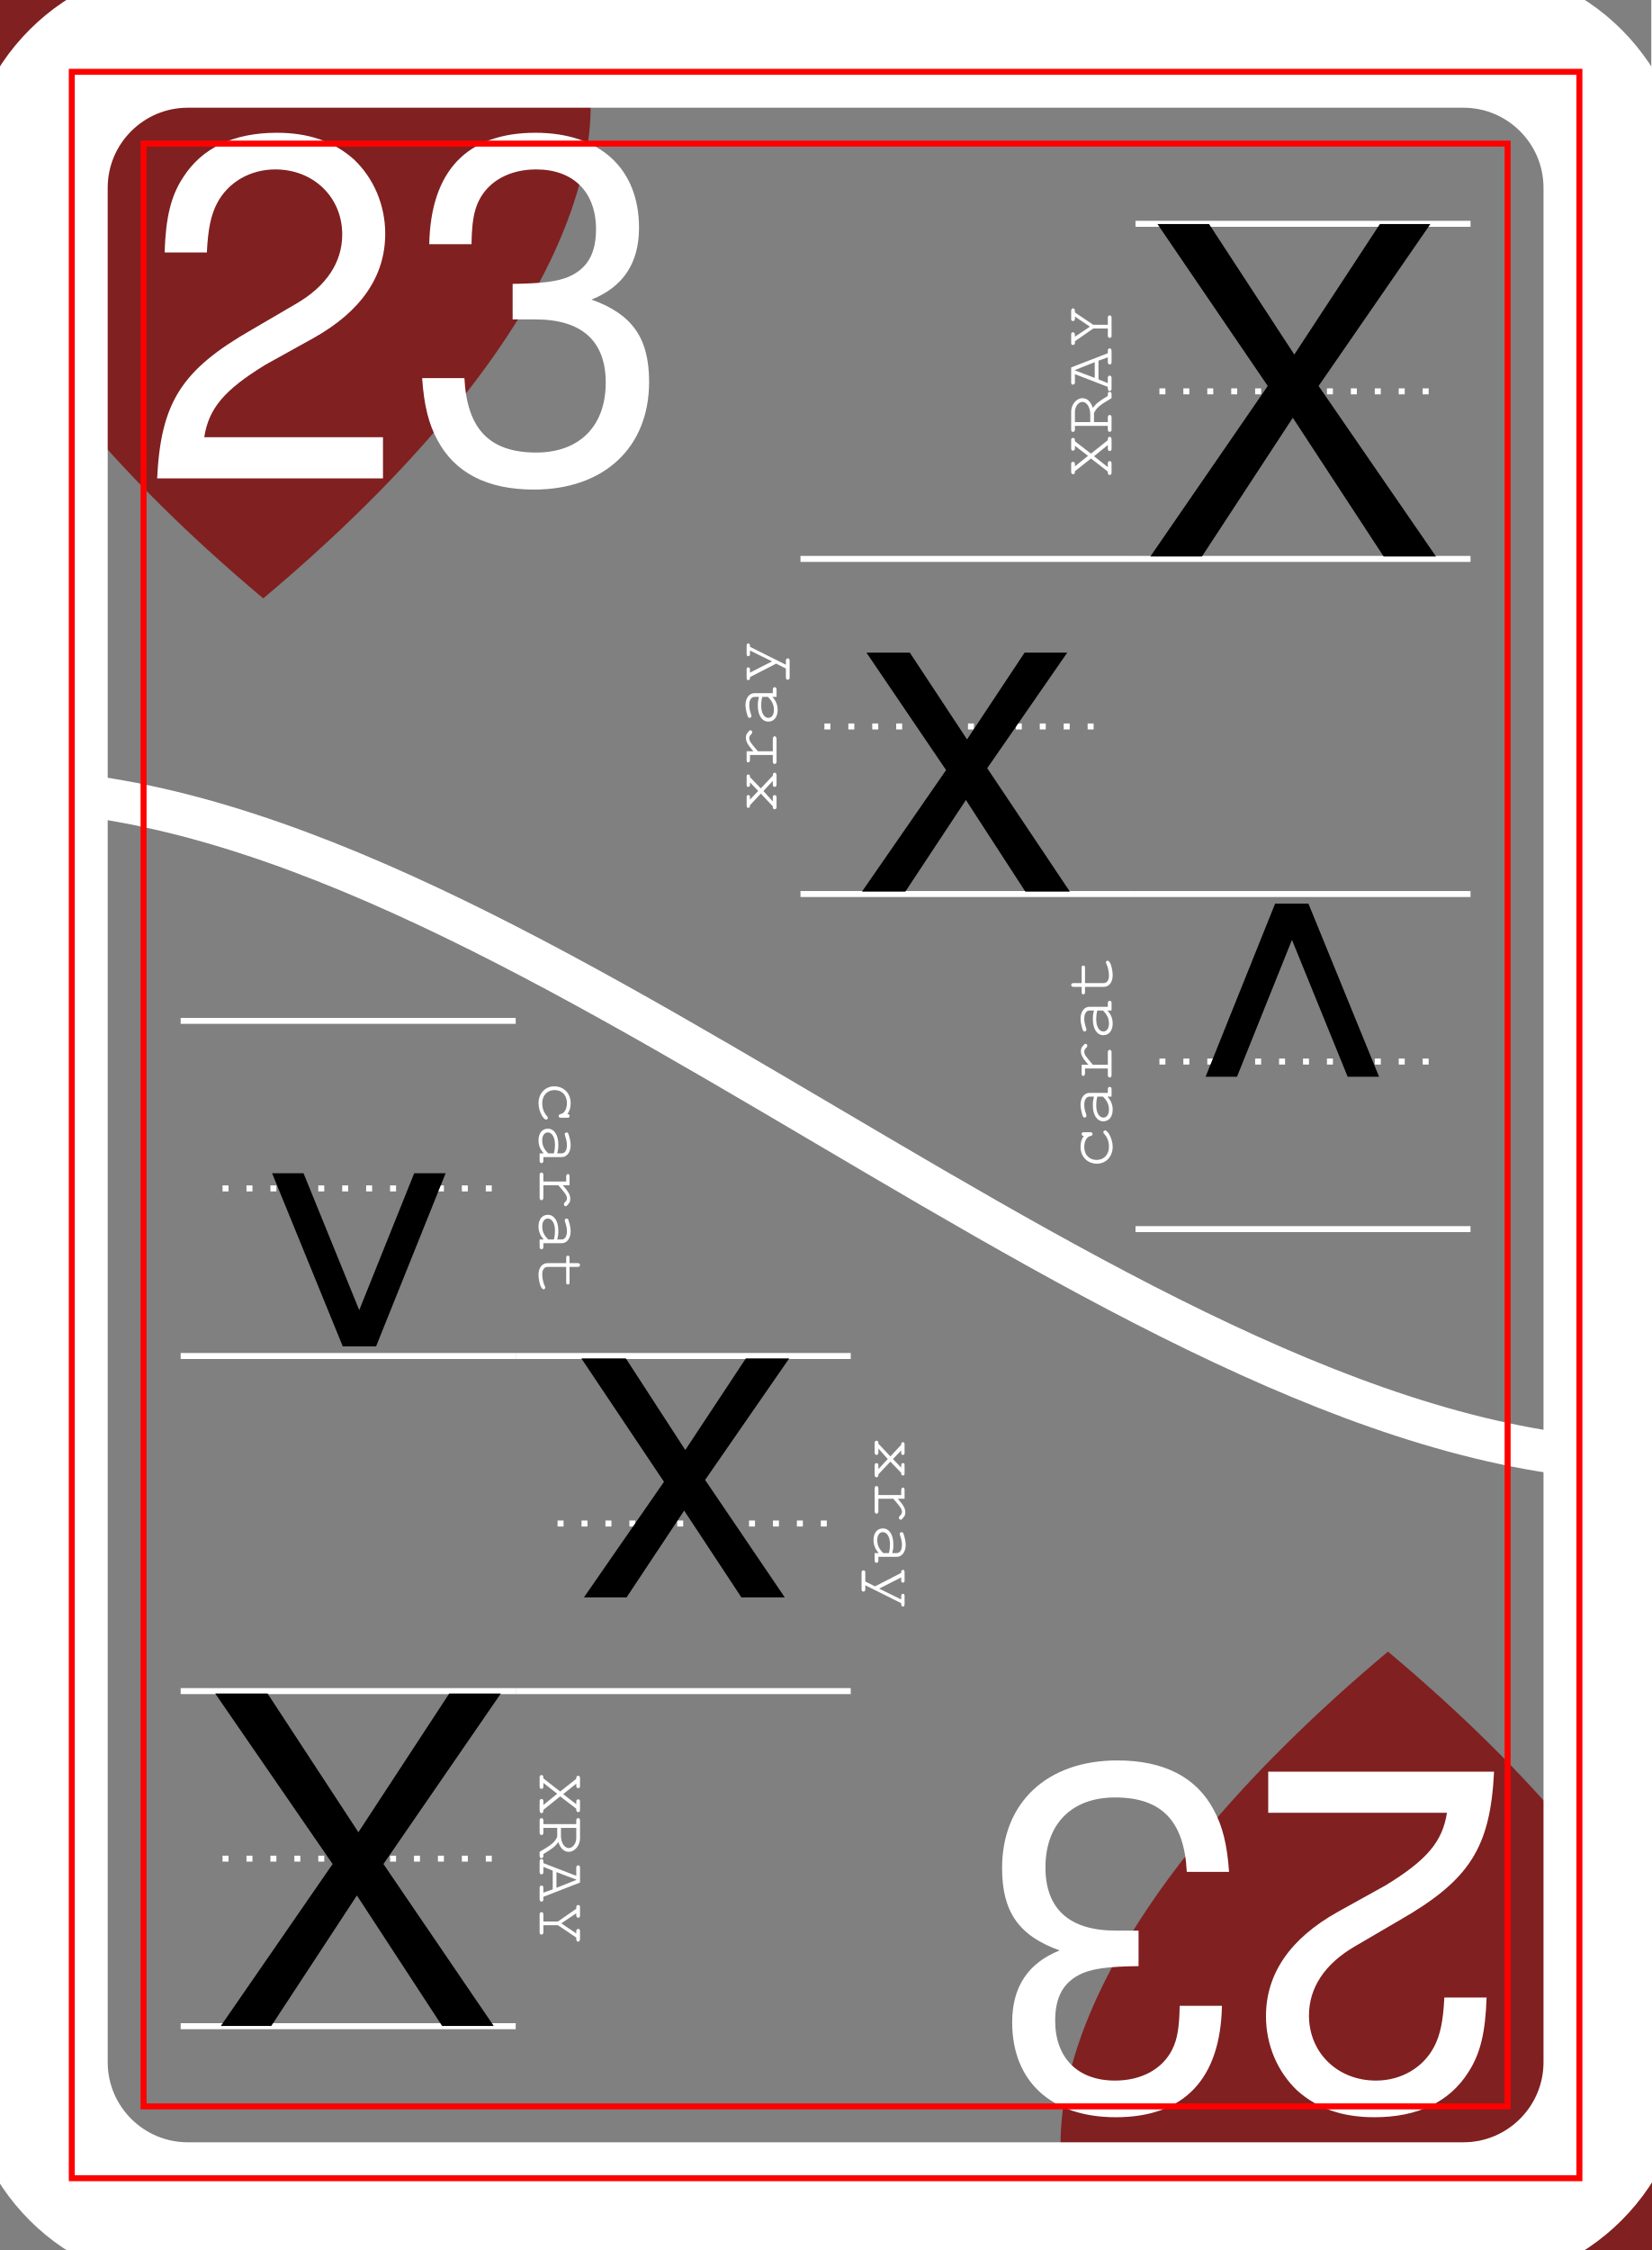
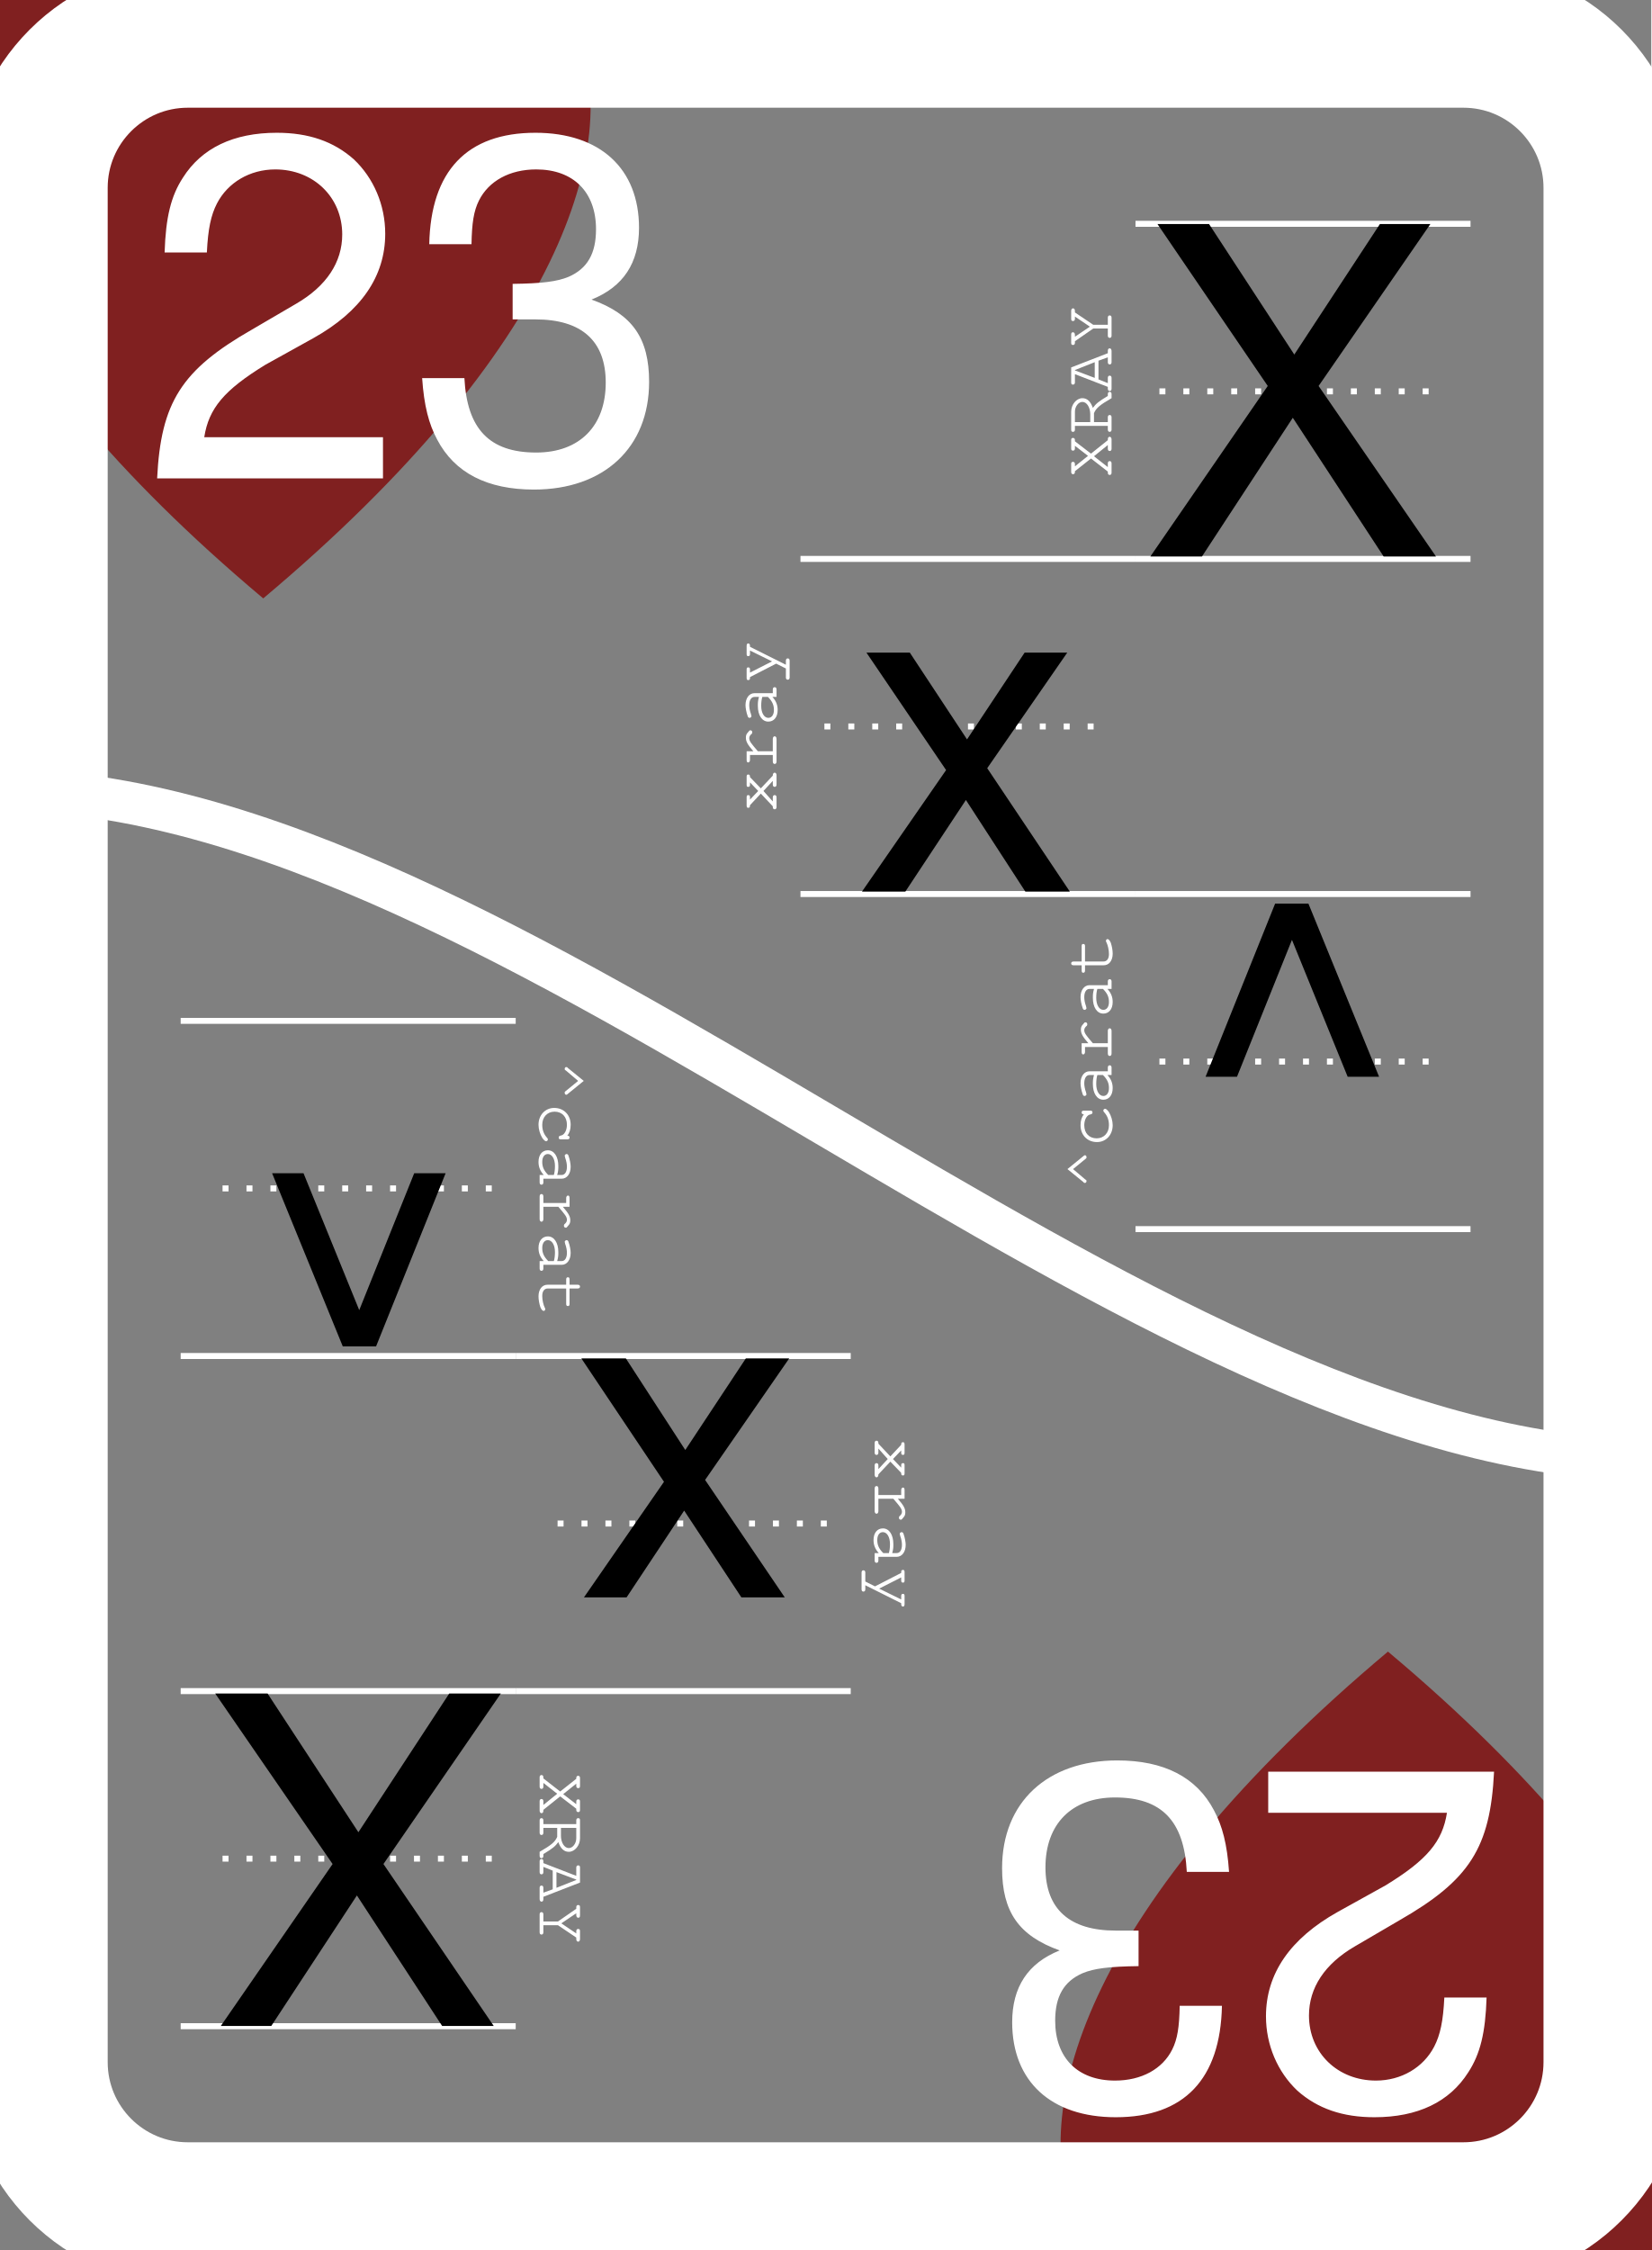
<svg xmlns="http://www.w3.org/2000/svg" xmlns:xlink="http://www.w3.org/1999/xlink" width="69mm" height="94mm" viewBox="-3 -3 69 94" version="1.1" id="card-23">
  <style>
    text { font-family:Helvetica; font-size:19.04px; line-height:1; fill:#000000;fill-opacity:1;stroke:none; }
   
   g.emoji path, g.emoji ellipse, g.emoji circle  { fill:none;stroke:#000000;stroke-width:1.0;stroke-linecap:round;stroke-miterlimit:4;stroke-dasharray:none;stroke-opacity:1 }
   g#card-23-formats-dark text { font-size:7px;fill:#ffffff; }
   g#card-23-thumb-up text, g#card-23-thumb-down text { font-size:7px; }
   path  { fill:none;stroke:#000000;stroke-width:1.0;stroke-linecap:butt;stroke-linejoin:miter;stroke-opacity:1; }
   path.suit { stroke:none; }
   g#card-23-border path  { fill:#808080;fill-opacity:1;stroke:#000000;stroke-width:1.5;stroke-opacity:1;stroke-miterlimit:4;stroke-dasharray:none; }
   g#card-23-lines path { fill:none;stroke:#ffffff;stroke-width:0.25;stroke-linecap:butt;stroke-linejoin:miter;stroke-miterlimit:4;stroke-dasharray:none;stroke-dashoffset:0;stroke-opacity:1 }
   g#card-23-lines-dark path { fill:none;stroke:#000000;stroke-width:0.5;stroke-linecap:butt;stroke-linejoin:miter;stroke-miterlimit:4;stroke-dasharray:none;stroke-dashoffset:0;stroke-opacity:1; }
   g#card-23-lines path.lines-center { stroke-dasharray:0.25, 0.75;}
  </style>
  <defs>
    <g id="card-23-heart-full" class="emoji" transform="translate(-7,-14)">
      <path d="M 7,14 C -5.5,3.5 2,-3 7,2 12,-3 19.5,3.5 7,14 Z" />
    </g>
    <g id="card-23-heart-broken" class="emoji" transform="translate(-7,-14)">
      <path d="M 3.119,0.918 C -0.516,1.134 -2.304,6.546 6.573,13.572            L 10.056,6.195 5.805,7.761 6.763,2.319            C 5.546,1.284 4.244,0.851 3.119,0.918 Z" />
      <path d="M 11.598,-0.031 C 10.627,-0.087 9.524,0.229 8.459,0.983            L 6.937,5.754 12.36,4.47 6.655,12.992            c 0.148,0.146 0.298,0.292 0.453,0.44            C 17.163,6.008 15.371,0.19 11.598,-0.031 Z" />
    </g>
    <g id="card-23-thumb" class="emoji">
      <path d="m 0.25,6 h 4 C 3.761,3.426 2.261,0.331 6.095,0.464           9.005,0.565 8.214,3.28 7.75,6 c 3,0 7,1 4,3 1,1 1,1 0,2 2,1 2,3 -11.5,2 z" />
      <path style="stroke-width:0.5" d="m 4.722,1.807 c 0,0 0.175,2.379 1.03,2.351           0.834,-0.027 0.855,-2.351 0.855,-2.351 z" />
    </g>
    <g id="card-23-thumb-down" transform="translate(-7,-14)">
      <g transform="translate(-0.1064203,-0.6459912)">
-         <path style="fill:none;stroke:#000000;stroke-width:0.342;stroke-miterlimit:4;stroke-dasharray:none;stroke-opacity:1" d="m 6.164,1.456 c -0.871,0.317 -1.75,0.576 -1.954,0.576 -0.337,6.56e-4 -0.37,0.279 -0.37,3.113 v 3.112 l 1.42,1.699 c 0.896,1.072 1.58,2.13 1.855,2.865 0.578,1.548 0.663,1.652 1.361,1.652 1.506,0 2.14,-1.654 1.302,-3.397 -0.703,-1.462 -0.703,-1.462 1.455,-1.462 1.649,0 1.96,-0.054 2.344,-0.408 0.354,-0.325 0.416,-0.551 0.31,-1.118 C 13.393,5.575 13.352,5.054 12.667,2.131 11.27,0.672 9.096,0.391 6.164,1.456 Z" />
-         <path style="fill:none;stroke:#000000;stroke-width:0.342;stroke-linecap:butt;stroke-linejoin:miter;stroke-miterlimit:4;stroke-dasharray:none;stroke-opacity:1" d="m 8.616,14.41 c 0.974,-0.083 0.526,-1.451 0.526,-1.451 l -1.294,-1.563 c -1.552,-0.039 -0.71,0.585 -1.051,0.707" />
-         <rect style="fill:none;fill-opacity:0.801;stroke:#000000;stroke-width:0.39;stroke-linecap:round;stroke-miterlimit:4;stroke-dasharray:none;stroke-opacity:1" width="3.565" height="7.378" x="0.302" y="2.094" />
+         <path d="m 6.164,1.456 c -0.871,0.317 -1.75,0.576 -1.954,0.576 -0.337,6.56e-4 -0.37,0.279 -0.37,3.113 v 3.112 l 1.42,1.699 c 0.896,1.072 1.58,2.13 1.855,2.865 0.578,1.548 0.663,1.652 1.361,1.652 1.506,0 2.14,-1.654 1.302,-3.397 -0.703,-1.462 -0.703,-1.462 1.455,-1.462 1.649,0 1.96,-0.054 2.344,-0.408 0.354,-0.325 0.416,-0.551 0.31,-1.118 C 13.393,5.575 13.352,5.054 12.667,2.131 11.27,0.672 9.096,0.391 6.164,1.456 Z" />
+         <path d="m 8.616,14.41 c 0.974,-0.083 0.526,-1.451 0.526,-1.451 l -1.294,-1.563 c -1.552,-0.039 -0.71,0.585 -1.051,0.707" />
+         <rect width="3.565" height="8.378" x="0.302" y="2.094" />
      </g>
    </g>
    <g id="card-23-thumb-up" class="emoji" transform="translate(-7,-14)">
      <g transform="translate(-0.1064198,-0.2965792)">
-         <path style="fill:none;stroke:#000000;stroke-width:0.342;stroke-miterlimit:4;stroke-dasharray:none;stroke-opacity:1" d="m 6.187,13.485 c -0.869,-0.317 -1.745,-0.576 -1.948,-0.576 -0.336,-6.46e-4 -0.369,-0.279 -0.369,-3.113 v -3.112 l 1.416,-1.699 c 0.893,-1.072 1.576,-2.13 1.849,-2.865 0.576,-1.548 0.661,-1.652 1.357,-1.652 1.501,0 2.134,1.654 1.298,3.397 -0.701,1.462 -0.701,1.462 1.45,1.462 1.644,0 1.954,0.054 2.337,0.408 0.353,0.325 0.415,0.551 0.309,1.118 -0.493,2.514 -0.534,3.035 -1.217,5.958 -1.392,1.459 -3.56,1.74 -6.483,0.674 z" />
-         <path style="fill:none;stroke:#000000;stroke-width:0.342;stroke-linecap:butt;stroke-linejoin:miter;stroke-miterlimit:4;stroke-dasharray:none;stroke-opacity:1" d="m 8.632,0.531 c 0.971,0.083 0.524,1.451 0.524,1.451 l -1.29,1.563 c -1.548,0.039 -0.708,-0.585 -1.048,-0.707" />
-         <rect style="fill:none;fill-opacity:0.801;stroke:#000000;stroke-width:0.39;stroke-linecap:round;stroke-miterlimit:4;stroke-dasharray:none;stroke-opacity:1" id="rect1836" width="3.555" height="7.378" x="0.301" y="6.697" />
+         <path d="m 6.187,13.485 c -0.869,-0.317 -1.745,-0.576 -1.948,-0.576 -0.336,-6.46e-4 -0.369,-0.279 -0.369,-3.113 v -3.112 l 1.416,-1.699 c 0.893,-1.072 1.576,-2.13 1.849,-2.865 0.576,-1.548 0.661,-1.652 1.357,-1.652 1.501,0 2.134,1.654 1.298,3.397 -0.701,1.462 -0.701,1.462 1.45,1.462 1.644,0 1.954,0.054 2.337,0.408 0.353,0.325 0.415,0.551 0.309,1.118 -0.493,2.514 -0.534,3.035 -1.217,5.958 -1.392,1.459 -3.56,1.74 -6.483,0.674 z" />
+         <path d="m 8.632,0.531 c 0.971,0.083 0.524,1.451 0.524,1.451 l -1.29,1.563 c -1.548,0.039 -0.708,-0.585 -1.048,-0.707" />
+         <rect width="3.555" height="8.378" x="0.301" y="6.697" />
      </g>
    </g>
    <g id="card-23-sad" class="emoji" transform="translate(-7,-14)">
      <ellipse id="card-23-sad-right-eye" cx="9.5" cy="4" rx="0.25" ry="0.75" />
      <ellipse id="card-23-sad-left-eye" cx="4.5" cy="4" rx="0.25" ry="0.75" />
      <circle id="card-23-sad-face" cx="7" cy="7" r="7" />
      <path id="card-23-sad-frown" d="m 3,10 c 1.5,-3 6,-3 8,0" />
    </g>
    <g id="card-23-happy" class="emoji" transform="translate(-7,-14)">
      <ellipse id="card-23-happy-right-eye" cx="9.5" cy="4" rx="0.25" ry="0.75" />
      <ellipse id="card-23-happy-left-eye" cx="4.5" cy="4" rx="0.25" ry="0.75" />
      <circle id="card-23-happy-face" cx="7" cy="7" r="7" />
      <path id="card-23-happy-smile" d="m 3,8 c 1.5,4 6,4 8,0" />
    </g>
    <g id="card-23-suit-club" transform="translate(7,7)">
      <path id="card-23-suit-club-flower" style="fill:#208020;stroke:none" d="     M -7.347880794884119e-16,4.0      C 3.365,12.557 12.557,-3.365 3.464,-2.0      C 9.192,-9.192 -9.192,-9.192 -3.464,-2      C -12.557,-3.365 -3.365,12.557 -7.347880794884119e-16,4.0      Z     " />
      <path id="card-23-suit-club-stem" style="fill:#208020;stroke:none" d="     m 0,7.0      h -1.5      c 1.5,-1.5 1.5,-7.0 1.5,-7.0      c 0,0 0,5.5 1.5,7.0      z" />
    </g>
    <g id="card-23-suit-heart">
      <path style="fill:#802020;stroke:none" d="M 7,14 C -5.5,3.5 2,-3 7,2 12,-3 19.5,3.5 7,14 Z" />
    </g>
    <g id="card-23-suit-diamond">
      <path style="fill:#202080;stroke:none" d="m 7,14 -7,-10 7,-4 7,4 z" />
    </g>
    <g id="card-23-suit-spade">
      <path style="fill:#202020;stroke:none" d="M 7,0 C -5.5,10.5 2,17 7,12 12,17 19.5,10.5 7,0 Z" />
      <path style="fill:#202020;stroke:none" d="m 7,14 h -1.5 c 1.5,-1.5 1.5,-7.0 1.5,-7.0 c 0,0 0,5.5 1.5,7.0 z" />
    </g>
    <g id="card-23-lines">
      <path d="m 0,0 14,0" />
      <path class="lines-center" d="m 1,7 12,0" />
      <path d="m 0,14 14,0" />
    </g>
    <g id="card-23-lines-dark">
      
      
      
    </g>
    <g id="card-23-translate-text">
      <text xml:space="preserve" x="37.45" y="34.25" text-anchor="middle">x</text>
      <text xml:space="preserve" x="51" y="20.25" text-anchor="middle">X</text>
      <text xml:space="preserve" x="51" y="48.25" text-anchor="middle">^</text>
    </g>
    <g id="card-23-translate-pics">
      <use x="37.45" y="34.25" xlink:href="#card-23-" />
      <use x="51" y="20.25" xlink:href="#card-23-" />
      <use x="51" y="48.25" xlink:href="#card-23-" />
    </g>
    <g id="card-23-formats">
      <g id="formats-up" transform="translate(44.45,6.35)">
        <use xlink:href="#card-23-lines" />
        <text transform="rotate(-90) translate(-7,-1)" xml:space="preserve" text-anchor="middle" style="font-size:3px;line-height:1;font-family:Courier;fill:#ffffff;fill-opacity:1;stroke:#ffffff;stroke-width:0;stroke-miterlimit:4;stroke-dasharray:none;stroke-opacity:1">XRAY</text>
      </g>
      <g id="card-23-formats-plain" transform="translate(30.45,20.35)">
        <use xlink:href="#card-23-lines" />
        <text transform="rotate(-90) translate(-7,-1)" xml:space="preserve" text-anchor="middle" style="font-size:3px;line-height:1;font-family:Courier;fill:#ffffff;fill-opacity:1;stroke:#ffffff;stroke-width:0;stroke-miterlimit:4;stroke-dasharray:none;stroke-opacity:1">xray</text>
      </g>
      <g id="card-23-formats-down" transform="translate(44.45,34.35)">
        <use xlink:href="#card-23-lines" />
-         <text transform="rotate(-90) translate(-7,-1)" xml:space="preserve" text-anchor="middle" style="font-size:3px;line-height:1;font-family:Courier;fill:#ffffff;fill-opacity:1;stroke:#ffffff;stroke-width:0;stroke-miterlimit:4;stroke-dasharray:none;stroke-opacity:1">carat</text>
+         <text transform="rotate(-90) translate(-7,-1)" xml:space="preserve" text-anchor="middle" style="font-size:3px;line-height:1;font-family:Courier;fill:#ffffff;fill-opacity:1;stroke:#ffffff;stroke-width:0;stroke-miterlimit:4;stroke-dasharray:none;stroke-opacity:1">^carat</text>
      </g>
      <text xml:space="preserve" text-anchor="middle" style="font-size:7px;line-height:1;font-family:Courier;fill:#ffffff;fill-opacity:1;stroke:#ffffff;stroke-width:0;stroke-miterlimit:4;stroke-dasharray:none;stroke-opacity:1" x="51.45" y="28.50" />
    </g>
    <g id="card-23-formats-dark">
      <g id="card-23-formats-up" transform="translate(44.45,6.35)">
        <use xlink:href="#card-23-lines-dark" />
        <text transform="rotate(-90) translate(-7,-1)" xml:space="preserve" text-anchor="middle" style="font-size:3px;line-height:1;font-family:Courier;fill:#ffffff;fill-opacity:1;stroke:#ffffff;stroke-width:0;stroke-miterlimit:4;stroke-dasharray:none;stroke-opacity:1">XRAY</text>
      </g>
      <g id="card-23-formats-plain" transform="translate(30.45,20.35)">
        <use xlink:href="#card-23-lines-dark" />
        <text transform="rotate(-90) translate(-7,18.5)" xml:space="preserve" text-anchor="middle" style="font-size:4px;line-height:1;font-family:Courier;fill:#ffffff;fill-opacity:1;stroke:#ffffff;stroke-width:0;stroke-miterlimit:4;stroke-dasharray:none;stroke-opacity:1">xray</text>
      </g>
      <g id="card-23-formats-down" transform="translate(44.45,34.35)">
        <use xlink:href="#card-23-lines-dark" />
-         <text transform="rotate(-90) translate(-7,-1)" xml:space="preserve" text-anchor="middle" style="font-size:3px;line-height:1;font-family:Courier;fill:#ffffff;fill-opacity:1;stroke:#ffffff;stroke-width:0;stroke-miterlimit:4;stroke-dasharray:none;stroke-opacity:1">carat</text>
+         <text transform="rotate(-90) translate(-7,-1)" xml:space="preserve" text-anchor="middle" style="font-size:3px;line-height:1;font-family:Courier;fill:#ffffff;fill-opacity:1;stroke:#ffffff;stroke-width:0;stroke-miterlimit:4;stroke-dasharray:none;stroke-opacity:1">^carat</text>
      </g>
      <text xml:space="preserve" text-anchor="middle" style="fill:#000000;font-size:150%" x="51.45" y="36" />
    </g>
  </defs>
  <g id="card-23-main-layer">
    <rect x="-3" y="-3" width="69" height="94" style="fill:#808080" />
    <use opacity="1" transform="matrix(2,0,0,2,-6,-6)" xlink:href="#card-23-suit-heart" />
    <use xlink:href="#card-23-formats" />
    <g transform="rotate(180,31.5,44)">
      <use opacity="1" transform="matrix(2,0,0,2,-6,-6)" xlink:href="#card-23-suit-heart" />
      <use xlink:href="#card-23-formats" />
    </g>
    <g id="card-23-border">
      <rect x="-1.5" y="-1.5" width="66" height="91" rx="6.35" opacity="1.0" style="fill:none;stroke:#ffffff;stroke-width:6.0" />
      <path id="card-23-border-separator" style="stroke:#ffffff;stroke-width:1.75;fill:none;" d="M -3.0,30 C 18.5,30 44.5,58 66,58" />
    </g>
    <g id="card-23-upward">
      <text x="14" y="17" style="font-family:Helvetica;font-size:20px;fill:#fff" text-anchor="middle">23</text>
      <use xlink:href="#card-23-translate-text" />
    </g>
    <use xlink:href="#card-23-upward" transform="rotate(180,31.5,44)" />
-     <rect x="0" y="0" width="63" height="88" style="stroke:#f00;stroke-width:0.25;fill:none;" />
-     <rect x="3" y="3" width="57" height="82" style="stroke:#f00;stroke-width:0.25;fill:none;" />
  </g>
</svg>
